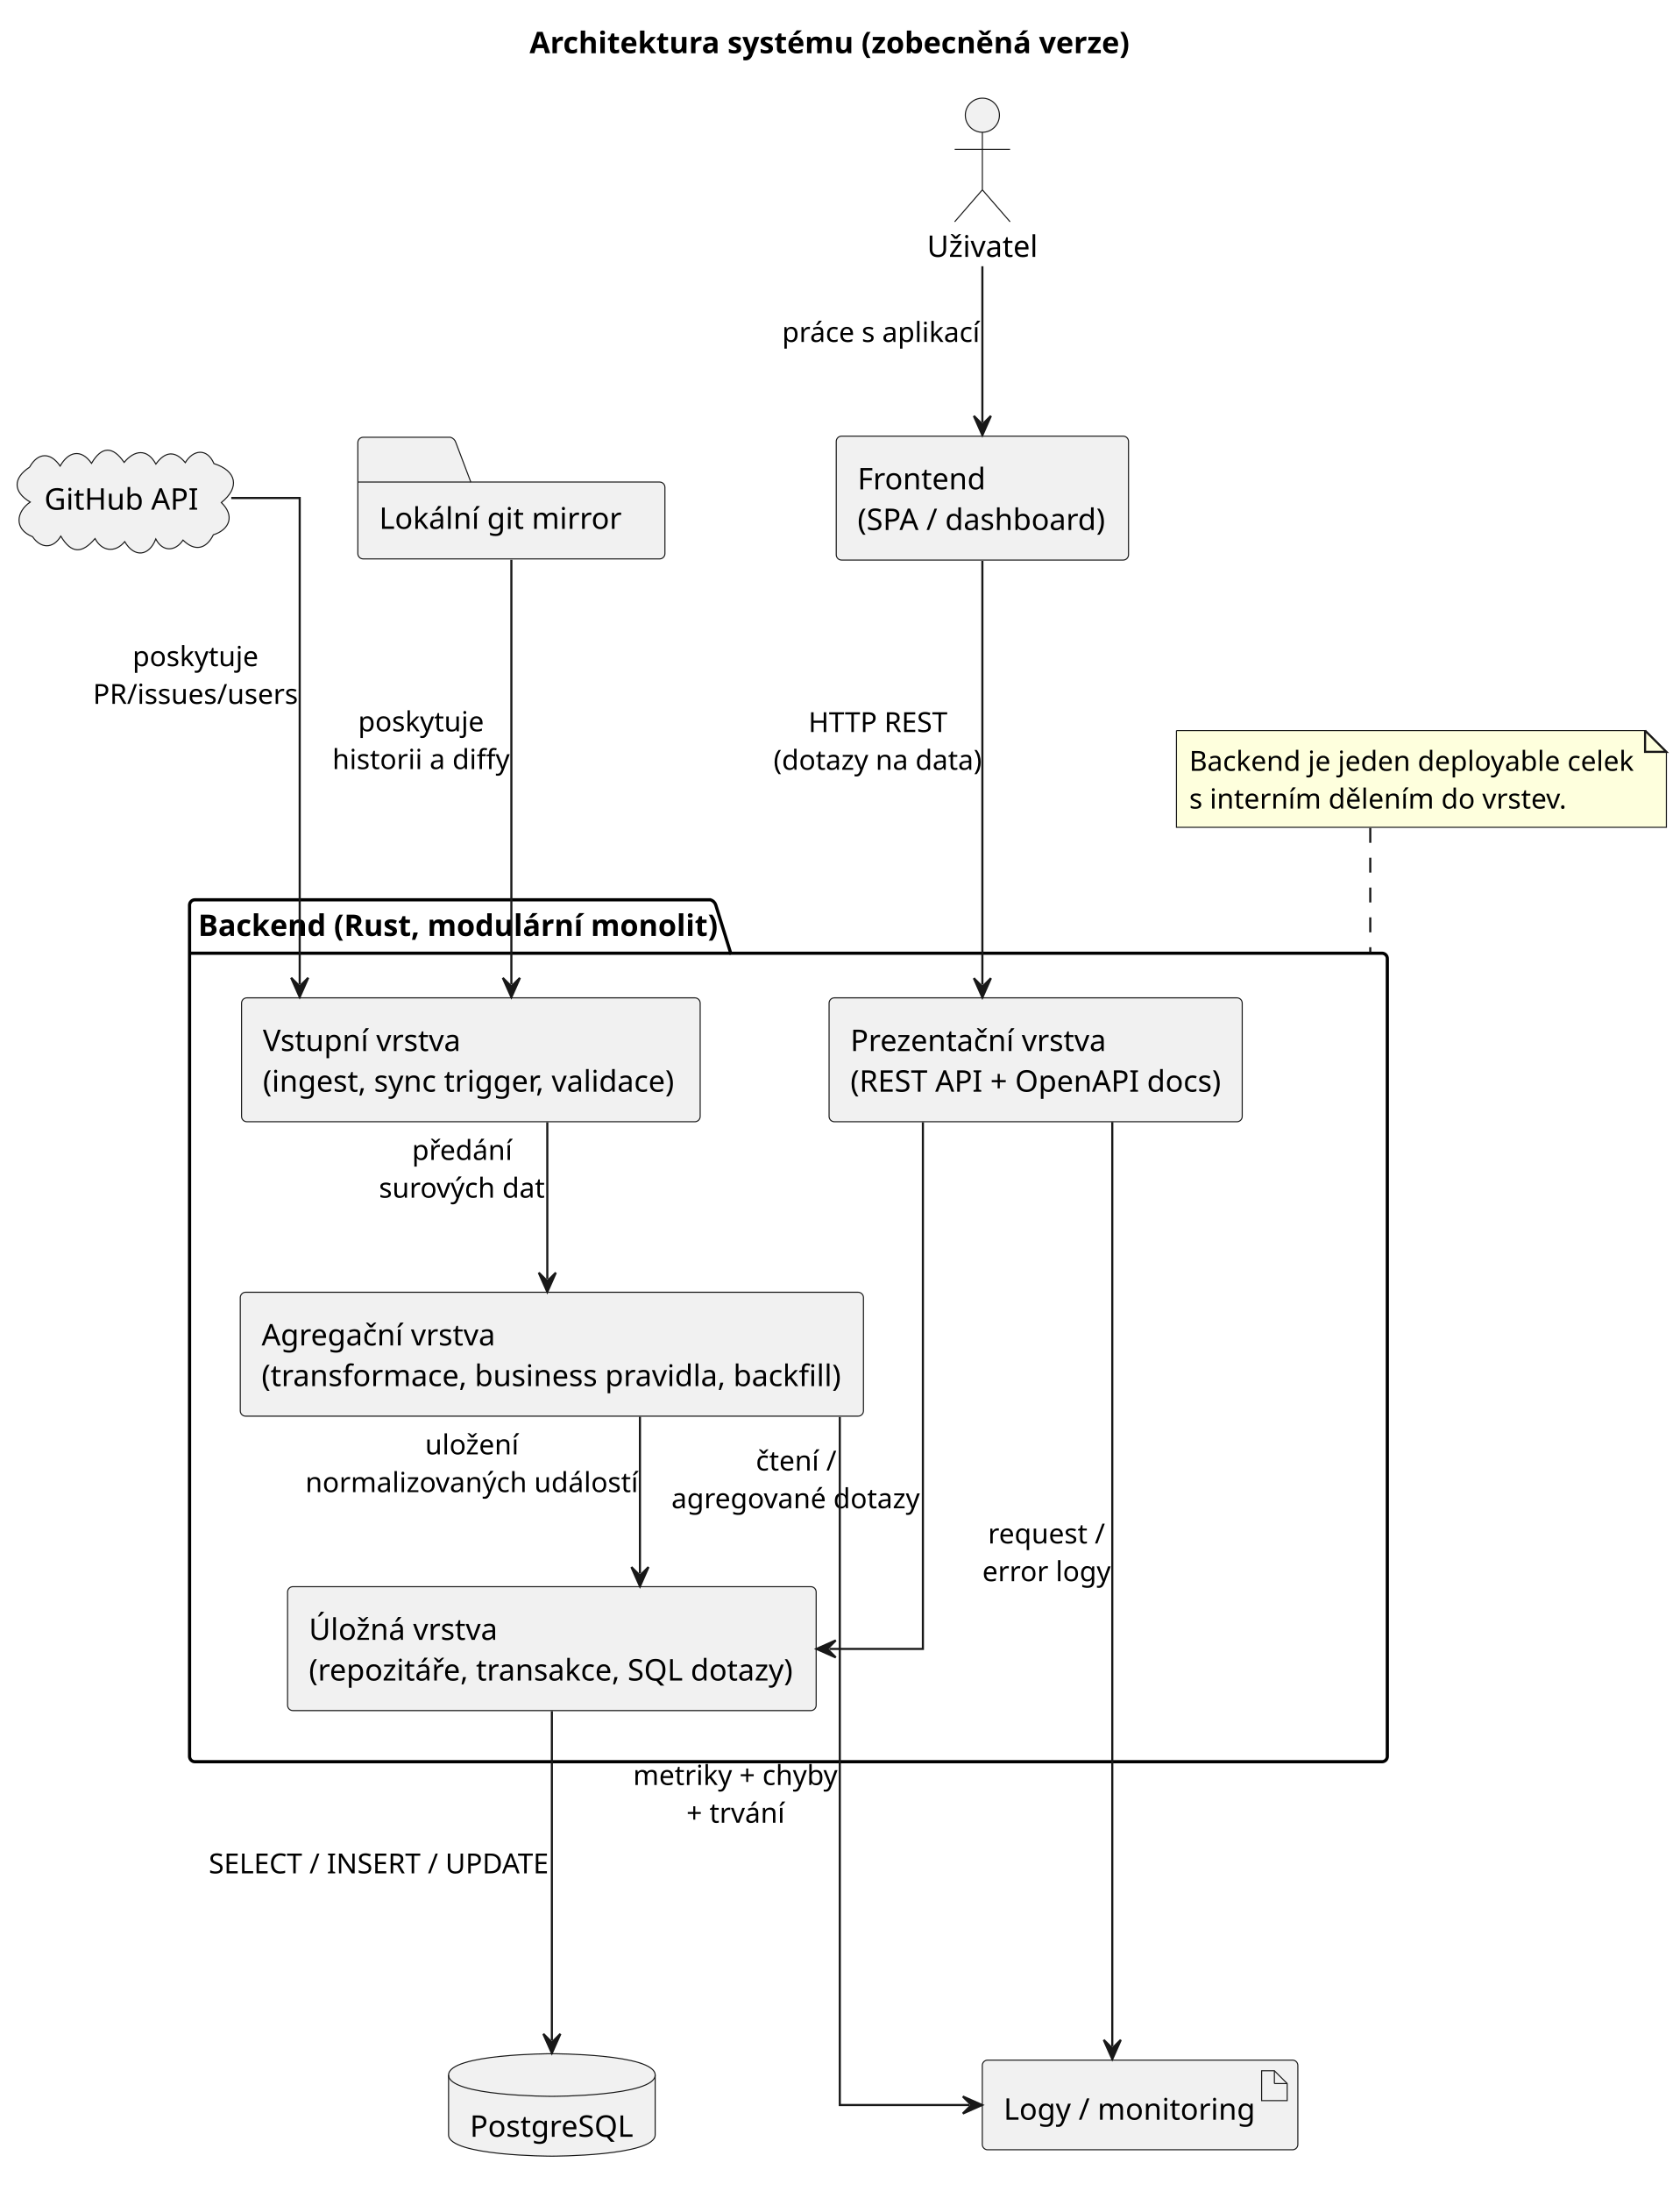
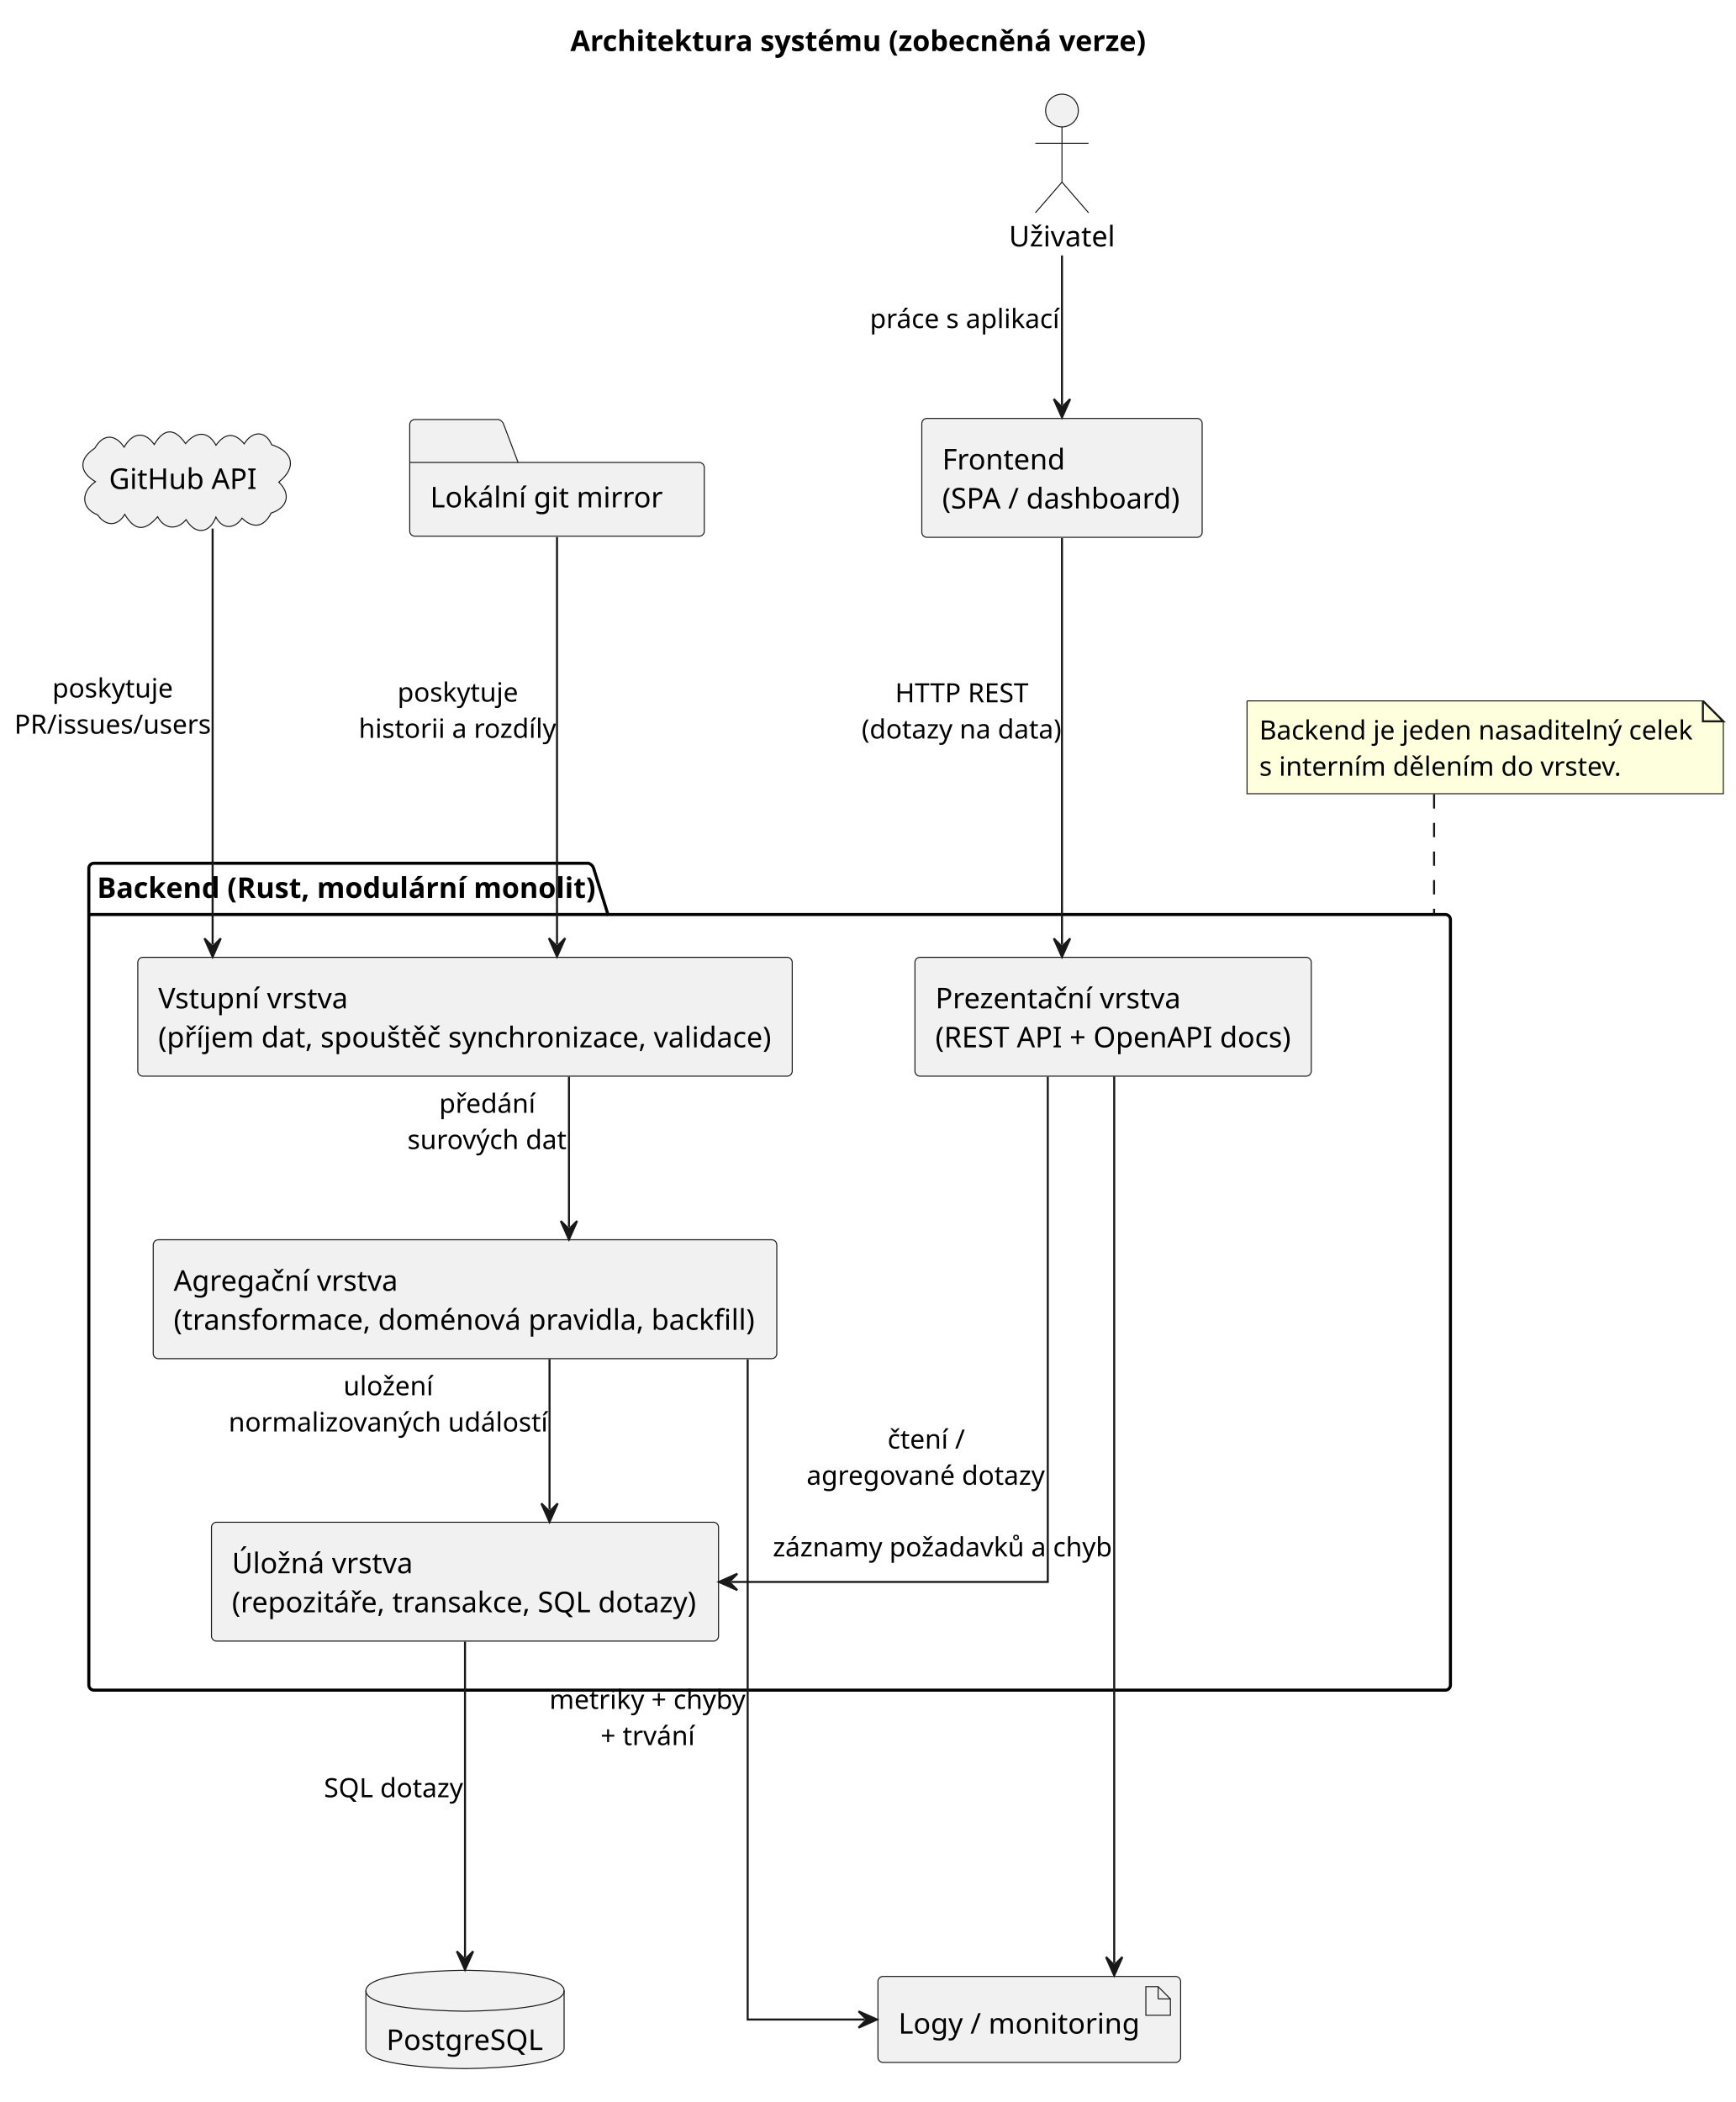
- <svg xmlns="http://www.w3.org/2000/svg" contentStyleType="text/css" data-diagram-type="DESCRIPTION" height="1028px" preserveAspectRatio="none" style="width:788px;height:1028px;background:#FFFFFF;" version="1.1" viewBox="0 0 788 1028" width="788px" zoomAndPan="magnify">
+ <svg xmlns="http://www.w3.org/2000/svg" contentStyleType="text/css" data-diagram-type="DESCRIPTION" height="1028px" preserveAspectRatio="none" style="width:849px;height:1028px;background:#FFFFFF;" version="1.1" viewBox="0 0 849 1028" width="849px" zoomAndPan="magnify">
  <defs />
  <g>
    <g class="title" data-source-line="1">
-       <text fill="#000000" font-family="sans-serif" font-size="14" font-weight="bold" lengthAdjust="spacing" textLength="277.952" x="248.467" y="24.966">Architektura systému (zobecněná verze)</text>
+       <text fill="#000000" font-family="sans-serif" font-size="14" font-weight="bold" lengthAdjust="spacing" textLength="277.952" x="278.993" y="24.966">Architektura systému (zobecněná verze)</text>
    </g>
    <g class="cluster" data-qualified-name="be" data-source-line="18" id="ent0006">
-       <path d="M91.441,422.178 L333.359,422.178 A3.75,3.75 0 0 1 335.859,424.678 L342.859,447.246 L648.441,447.246 A2.5,2.5 0 0 1 650.941,449.746 L650.941,824.088 A2.5,2.5 0 0 1 648.441,826.588 L91.441,826.588 A2.5,2.5 0 0 1 88.941,824.088 L88.941,424.678 A2.5,2.5 0 0 1 91.441,422.178" fill="none" style="stroke:#000000;stroke-width:1.5;" />
-       <line style="stroke:#000000;stroke-width:1.5;" x1="88.941" x2="342.859" y1="447.246" y2="447.246" />
-       <text fill="#000000" font-family="sans-serif" font-size="14" font-weight="bold" lengthAdjust="spacing" textLength="240.918" x="92.941" y="439.144">Backend (Rust, modulární monolit)</text>
+       <path d="M45.95,422.178 L287.868,422.178 A3.75,3.75 0 0 1 290.368,424.678 L297.368,447.246 L706.95,447.246 A2.5,2.5 0 0 1 709.45,449.746 L709.45,824.088 A2.5,2.5 0 0 1 706.95,826.588 L45.95,826.588 A2.5,2.5 0 0 1 43.45,824.088 L43.45,424.678 A2.5,2.5 0 0 1 45.95,422.178" fill="none" style="stroke:#000000;stroke-width:1.5;" />
+       <line style="stroke:#000000;stroke-width:1.5;" x1="43.45" x2="297.368" y1="447.246" y2="447.246" />
+       <text fill="#000000" font-family="sans-serif" font-size="14" font-weight="bold" lengthAdjust="spacing" textLength="240.918" x="47.45" y="439.144">Backend (Rust, modulární monolit)</text>
    </g>
    <g class="entity" data-qualified-name="be.api" data-source-line="20" id="ent0007">
-       <rect fill="#F1F1F1" height="58.136" rx="2.5" ry="2.5" style="stroke:#181818;stroke-width:0.5;" width="193.851" x="389.011" y="468.178" />
-       <text fill="#000000" font-family="sans-serif" font-size="14" lengthAdjust="spacing" textLength="120.427" x="399.011" y="493.144">Prezentační vrstva</text>
-       <text fill="#000000" font-family="sans-serif" font-size="14" lengthAdjust="spacing" textLength="173.851" x="399.011" y="512.212">(REST API + OpenAPI docs)</text>
+       <rect fill="#F1F1F1" height="58.136" rx="2.5" ry="2.5" style="stroke:#181818;stroke-width:0.5;" width="193.851" x="447.53" y="468.178" />
+       <text fill="#000000" font-family="sans-serif" font-size="14" lengthAdjust="spacing" textLength="120.427" x="457.53" y="493.144">Prezentační vrstva</text>
+       <text fill="#000000" font-family="sans-serif" font-size="14" lengthAdjust="spacing" textLength="173.851" x="457.53" y="512.212">(REST API + OpenAPI docs)</text>
    </g>
    <g class="entity" data-qualified-name="be.input" data-source-line="21" id="ent0008">
-       <rect fill="#F1F1F1" height="58.136" rx="2.5" ry="2.5" style="stroke:#181818;stroke-width:0.5;" width="215.187" x="113.341" y="468.178" />
-       <text fill="#000000" font-family="sans-serif" font-size="14" lengthAdjust="spacing" textLength="92.946" x="123.341" y="493.144">Vstupní vrstva</text>
-       <text fill="#000000" font-family="sans-serif" font-size="14" lengthAdjust="spacing" textLength="195.187" x="123.341" y="512.212">(ingest, sync trigger, validace)</text>
+       <rect fill="#F1F1F1" height="58.136" rx="2.5" ry="2.5" style="stroke:#181818;stroke-width:0.5;" width="320.103" x="67.4" y="468.178" />
+       <text fill="#000000" font-family="sans-serif" font-size="14" lengthAdjust="spacing" textLength="92.946" x="77.4" y="493.144">Vstupní vrstva</text>
+       <text fill="#000000" font-family="sans-serif" font-size="14" lengthAdjust="spacing" textLength="300.103" x="77.4" y="512.212">(příjem dat, spouštěč synchronizace, validace)</text>
    </g>
    <g class="entity" data-qualified-name="be.agg" data-source-line="23" id="ent0009">
-       <rect fill="#F1F1F1" height="58.136" rx="2.5" ry="2.5" style="stroke:#181818;stroke-width:0.5;" width="292.397" x="112.741" y="606.318" />
-       <text fill="#000000" font-family="sans-serif" font-size="14" lengthAdjust="spacing" textLength="109.942" x="122.741" y="631.284">Agregační vrstva</text>
-       <text fill="#000000" font-family="sans-serif" font-size="14" lengthAdjust="spacing" textLength="272.397" x="122.741" y="650.352">(transformace, business pravidla, backfill)</text>
+       <rect fill="#F1F1F1" height="58.136" rx="2.5" ry="2.5" style="stroke:#181818;stroke-width:0.5;" width="305.011" x="74.95" y="606.318" />
+       <text fill="#000000" font-family="sans-serif" font-size="14" lengthAdjust="spacing" textLength="109.942" x="84.95" y="631.284">Agregační vrstva</text>
+       <text fill="#000000" font-family="sans-serif" font-size="14" lengthAdjust="spacing" textLength="285.011" x="84.95" y="650.352">(transformace, doménová pravidla, backfill)</text>
    </g>
    <g class="entity" data-qualified-name="be.store" data-source-line="24" id="ent0010">
-       <rect fill="#F1F1F1" height="58.136" rx="2.5" ry="2.5" style="stroke:#181818;stroke-width:0.5;" width="248.017" x="134.931" y="744.458" />
-       <text fill="#000000" font-family="sans-serif" font-size="14" lengthAdjust="spacing" textLength="88.662" x="144.931" y="769.424">Úložná vrstva</text>
-       <text fill="#000000" font-family="sans-serif" font-size="14" lengthAdjust="spacing" textLength="228.017" x="144.931" y="788.492">(repozitáře, transakce, SQL dotazy)</text>
+       <rect fill="#F1F1F1" height="58.136" rx="2.5" ry="2.5" style="stroke:#181818;stroke-width:0.5;" width="248.017" x="103.44" y="744.458" />
+       <text fill="#000000" font-family="sans-serif" font-size="14" lengthAdjust="spacing" textLength="88.662" x="113.44" y="769.424">Úložná vrstva</text>
+       <text fill="#000000" font-family="sans-serif" font-size="14" lengthAdjust="spacing" textLength="228.017" x="113.44" y="788.492">(repozitáře, transakce, SQL dotazy)</text>
    </g>
    <g class="entity" data-qualified-name="user" data-source-line="11" id="ent0002">
-       <ellipse cx="460.938" cy="54.068" fill="#F1F1F1" rx="8" ry="8" style="stroke:#181818;stroke-width:0.5;" />
-       <path d="M460.938,62.068 L460.938,89.068 M447.938,70.068 L473.938,70.068 M460.938,89.068 L447.938,104.068 M460.938,89.068 L473.938,104.068" fill="none" style="stroke:#181818;stroke-width:0.5;" />
-       <text fill="#000000" font-family="sans-serif" font-size="14" lengthAdjust="spacing" textLength="51.954" x="434.961" y="120.534">Uživatel</text>
+       <ellipse cx="519.447" cy="54.068" fill="#F1F1F1" rx="8" ry="8" style="stroke:#181818;stroke-width:0.5;" />
+       <path d="M519.447,62.068 L519.447,89.068 M506.447,70.068 L532.447,70.068 M519.447,89.068 L506.447,104.068 M519.447,89.068 L532.447,104.068" fill="none" style="stroke:#181818;stroke-width:0.5;" />
+       <text fill="#000000" font-family="sans-serif" font-size="14" lengthAdjust="spacing" textLength="51.954" x="493.47" y="120.534">Uživatel</text>
    </g>
    <g class="entity" data-qualified-name="gh" data-source-line="14" id="ent0003">
-       <path d="M13.877,219.202 C17.81,212.112 23.78,212.114 28.219,218.671 C32.011,211.949 37.946,210.303 42.941,217.389 C47.76,209.183 52.971,209.281 58.247,216.949 C63.036,211.146 69.054,210.292 73.14,217.739 C77.422,211.804 82.084,211.223 86.942,217.063 C90.608,210.925 97.18,210.089 100.394,217.513 C111.025,220.894 112.716,228.723 103.848,235.79 C110.151,241.827 107.95,248.401 100.1,250.937 C96.751,257.722 91.34,258.849 85.871,253.403 C82.288,258.849 76.217,259.053 73.101,252.889 C69.942,261.044 63.023,261.759 58.514,254.139 C54.137,259.492 47.787,258.807 44.596,252.699 C38.492,259.843 33.536,259.93 28.526,251.565 C24.927,257.631 19.106,257.428 15.28,251.823 C6.481,248.325 7.51,240.106 14.192,235.571 C6,230.784 6.055,224.299 13.877,219.202" fill="#F1F1F1" style="stroke:#181818;stroke-width:0.5;" />
-       <text fill="#000000" font-family="sans-serif" font-size="14" lengthAdjust="spacing" textLength="72.296" x="20.791" y="239.134">GitHub API</text>
+       <path d="M46.385,219.202 C50.318,212.112 56.288,212.114 60.727,218.671 C64.52,211.949 70.455,210.303 75.449,217.389 C80.269,209.183 85.48,209.281 90.756,216.949 C95.545,211.146 101.563,210.292 105.649,217.739 C109.931,211.804 114.592,211.223 119.45,217.063 C123.117,210.925 129.689,210.089 132.903,217.513 C143.533,220.894 145.225,228.723 136.357,235.79 C142.66,241.827 140.458,248.401 132.609,250.937 C129.26,257.722 123.849,258.849 118.38,253.403 C114.797,258.849 108.725,259.053 105.609,252.889 C102.451,261.044 95.532,261.759 91.022,254.139 C86.645,259.492 80.296,258.807 77.105,252.699 C71.001,259.843 66.044,259.93 61.035,251.565 C57.436,257.631 51.615,257.428 47.789,251.823 C38.99,248.325 40.018,240.106 46.701,235.571 C38.509,230.784 38.564,224.299 46.385,219.202" fill="#F1F1F1" style="stroke:#181818;stroke-width:0.5;" />
+       <text fill="#000000" font-family="sans-serif" font-size="14" lengthAdjust="spacing" textLength="72.296" x="53.3" y="239.134">GitHub API</text>
    </g>
    <g class="entity" data-qualified-name="repo" data-source-line="15" id="ent0004">
-       <path d="M170.401,205.168 L211.401,205.168 A3.75,3.75 0 0 1 213.901,207.668 L220.901,226.168 L309.487,226.168 A2.5,2.5 0 0 1 311.987,228.668 L311.987,259.736 A2.5,2.5 0 0 1 309.487,262.236 L170.401,262.236 A2.5,2.5 0 0 1 167.901,259.736 L167.901,207.668 A2.5,2.5 0 0 1 170.401,205.168" fill="#F1F1F1" style="stroke:#181818;stroke-width:0.5;" />
-       <line style="stroke:#181818;stroke-width:0.5;" x1="167.901" x2="220.901" y1="226.168" y2="226.168" />
-       <text fill="#000000" font-family="sans-serif" font-size="14" lengthAdjust="spacing" textLength="114.086" x="177.901" y="248.134">Lokální git mirror</text>
+       <path d="M202.91,205.168 L243.91,205.168 A3.75,3.75 0 0 1 246.41,207.668 L253.41,226.168 L341.996,226.168 A2.5,2.5 0 0 1 344.496,228.668 L344.496,259.736 A2.5,2.5 0 0 1 341.996,262.236 L202.91,262.236 A2.5,2.5 0 0 1 200.41,259.736 L200.41,207.668 A2.5,2.5 0 0 1 202.91,205.168" fill="#F1F1F1" style="stroke:#181818;stroke-width:0.5;" />
+       <line style="stroke:#181818;stroke-width:0.5;" x1="200.41" x2="253.41" y1="226.168" y2="226.168" />
+       <text fill="#000000" font-family="sans-serif" font-size="14" lengthAdjust="spacing" textLength="114.086" x="210.41" y="248.134">Lokální git mirror</text>
    </g>
    <g class="entity" data-qualified-name="fe" data-source-line="16" id="ent0005">
-       <rect fill="#F1F1F1" height="58.136" rx="2.5" ry="2.5" style="stroke:#181818;stroke-width:0.5;" width="137.138" x="392.371" y="204.638" />
-       <text fill="#000000" font-family="sans-serif" font-size="14" lengthAdjust="spacing" textLength="60.382" x="402.371" y="229.604">Frontend</text>
-       <text fill="#000000" font-family="sans-serif" font-size="14" lengthAdjust="spacing" textLength="117.138" x="402.371" y="248.672">(SPA / dashboard)</text>
+       <rect fill="#F1F1F1" height="58.136" rx="2.5" ry="2.5" style="stroke:#181818;stroke-width:0.5;" width="137.138" x="450.88" y="204.638" />
+       <text fill="#000000" font-family="sans-serif" font-size="14" lengthAdjust="spacing" textLength="60.382" x="460.88" y="229.604">Frontend</text>
+       <text fill="#000000" font-family="sans-serif" font-size="14" lengthAdjust="spacing" textLength="117.138" x="460.88" y="248.672">(SPA / dashboard)</text>
    </g>
    <g class="entity" data-qualified-name="db" data-source-line="32" id="ent0014">
-       <path d="M210.471,973.588 C210.471,963.588 258.943,963.588 258.943,963.588 C258.943,963.588 307.415,963.588 307.415,973.588 L307.415,1001.656 C307.415,1011.656 258.943,1011.656 258.943,1011.656 C258.943,1011.656 210.471,1011.656 210.471,1001.656 L210.471,973.588" fill="#F1F1F1" style="stroke:#181818;stroke-width:0.5;" />
-       <path d="M210.471,973.588 C210.471,983.588 258.943,983.588 258.943,983.588 C258.943,983.588 307.415,983.588 307.415,973.588" fill="none" style="stroke:#181818;stroke-width:0.5;" />
-       <text fill="#000000" font-family="sans-serif" font-size="14" lengthAdjust="spacing" textLength="76.944" x="220.471" y="1002.554">PostgreSQL</text>
+       <path d="M178.98,973.588 C178.98,963.588 227.452,963.588 227.452,963.588 C227.452,963.588 275.924,963.588 275.924,973.588 L275.924,1001.656 C275.924,1011.656 227.452,1011.656 227.452,1011.656 C227.452,1011.656 178.98,1011.656 178.98,1001.656 L178.98,973.588" fill="#F1F1F1" style="stroke:#181818;stroke-width:0.5;" />
+       <path d="M178.98,973.588 C178.98,983.588 227.452,983.588 227.452,983.588 C227.452,983.588 275.924,983.588 275.924,973.588" fill="none" style="stroke:#181818;stroke-width:0.5;" />
+       <text fill="#000000" font-family="sans-serif" font-size="14" lengthAdjust="spacing" textLength="76.944" x="188.98" y="1002.554">PostgreSQL</text>
    </g>
    <g class="entity" data-qualified-name="logs" data-source-line="33" id="ent0015">
-       <rect fill="#F1F1F1" height="42.068" rx="2.5" ry="2.5" style="stroke:#181818;stroke-width:0.5;" width="148.048" x="460.911" y="966.588" />
-       <polygon fill="#F1F1F1" points="591.959,971.588,591.959,985.588,603.959,985.588,603.959,977.588,597.959,971.588,591.959,971.588" style="stroke:#181818;stroke-width:0.5;" />
-       <line style="stroke:#181818;stroke-width:0.5;" x1="597.959" x2="597.959" y1="971.588" y2="977.588" />
-       <line style="stroke:#181818;stroke-width:0.5;" x1="603.959" x2="597.959" y1="977.588" y2="977.588" />
-       <text fill="#000000" font-family="sans-serif" font-size="14" lengthAdjust="spacing" textLength="118.047" x="470.911" y="994.554">Logy / monitoring</text>
+       <rect fill="#F1F1F1" height="42.068" rx="2.5" ry="2.5" style="stroke:#181818;stroke-width:0.5;" width="148.048" x="429.43" y="966.588" />
+       <polygon fill="#F1F1F1" points="560.477,971.588,560.477,985.588,572.477,985.588,572.477,977.588,566.477,971.588,560.477,971.588" style="stroke:#181818;stroke-width:0.5;" />
+       <line style="stroke:#181818;stroke-width:0.5;" x1="566.477" x2="566.477" y1="971.588" y2="977.588" />
+       <line style="stroke:#181818;stroke-width:0.5;" x1="572.477" x2="566.477" y1="977.588" y2="977.588" />
+       <text fill="#000000" font-family="sans-serif" font-size="14" lengthAdjust="spacing" textLength="118.047" x="439.43" y="994.554">Logy / monitoring</text>
    </g>
    <g class="entity" data-qualified-name="GMN26" data-source-line="59" id="ent0027">
-       <path d="M552.001,342.768 L552.001,388.18 L781.885,388.18 L781.885,352.768 L771.885,342.768 L552.001,342.768" fill="#FEFFDD" style="stroke:#181818;stroke-width:0.5;" />
-       <path d="M771.885,342.768 L771.885,352.768 L781.885,352.768 L771.885,342.768" fill="#FEFFDD" style="stroke:#181818;stroke-width:1;" />
-       <text fill="#000000" font-family="sans-serif" font-size="13" lengthAdjust="spacing" textLength="208.884" x="558.001" y="361.665">Backend je jeden deployable celek</text>
-       <text fill="#000000" font-family="sans-serif" font-size="13" lengthAdjust="spacing" textLength="177.801" x="558.001" y="379.371">s interním dělením do vrstev.</text>
+       <path d="M609.96,342.768 L609.96,388.18 L842.938,388.18 L842.938,352.768 L832.938,342.768 L609.96,342.768" fill="#FEFFDD" style="stroke:#181818;stroke-width:0.5;" />
+       <path d="M832.938,342.768 L832.938,352.768 L842.938,352.768 L832.938,342.768" fill="#FEFFDD" style="stroke:#181818;stroke-width:1;" />
+       <text fill="#000000" font-family="sans-serif" font-size="13" lengthAdjust="spacing" textLength="211.978" x="615.96" y="361.665">Backend je jeden nasaditelný celek</text>
+       <text fill="#000000" font-family="sans-serif" font-size="13" lengthAdjust="spacing" textLength="177.801" x="615.96" y="379.371">s interním dělením do vrstev.</text>
    </g>
    <g class="link" data-entity-1="ent0008" data-entity-2="ent0009" data-link-type="dependency" data-source-line="46" id="lnk20">
-       <path d="M256.801,526.548 C256.801,549.988 256.801,576.698 256.801,600.138" fill="none" id="input-to-agg-1" style="stroke:#181818;stroke-width:1;" />
-       <polygon fill="#181818" points="256.801,606.138,260.801,597.138,256.801,601.138,252.801,597.138,256.801,606.138" style="stroke:#181818;stroke-width:1;" />
-       <text fill="#000000" font-family="sans-serif" font-size="13" lengthAdjust="spacing" textLength="47.372" x="193.297" y="544.235">předání</text>
-       <text fill="#000000" font-family="sans-serif" font-size="13" lengthAdjust="spacing" textLength="78.364" x="177.801" y="561.941">surových dat</text>
+       <path d="M278.29,526.548 C278.29,549.988 278.29,576.698 278.29,600.138" fill="none" id="input-to-agg-1" style="stroke:#181818;stroke-width:1;" />
+       <polygon fill="#181818" points="278.29,606.138,282.29,597.138,278.29,601.138,274.29,597.138,278.29,606.138" style="stroke:#181818;stroke-width:1;" />
+       <text fill="#000000" font-family="sans-serif" font-size="13" lengthAdjust="spacing" textLength="47.372" x="214.786" y="544.235">předání</text>
+       <text fill="#000000" font-family="sans-serif" font-size="13" lengthAdjust="spacing" textLength="78.364" x="199.29" y="561.941">surových dat</text>
    </g>
    <g class="link" data-entity-1="ent0009" data-entity-2="ent0010" data-link-type="dependency" data-source-line="49" id="lnk22">
-       <path d="M300.271,664.678 C300.271,688.128 300.271,714.838 300.271,738.268" fill="none" id="agg-to-store-1" style="stroke:#181818;stroke-width:1;" />
-       <polygon fill="#181818" points="300.271,744.268,304.271,735.268,300.271,739.268,296.271,735.268,300.271,744.268" style="stroke:#181818;stroke-width:1;" />
-       <text fill="#000000" font-family="sans-serif" font-size="13" lengthAdjust="spacing" textLength="44.083" x="199.444" y="682.375">uložení</text>
-       <text fill="#000000" font-family="sans-serif" font-size="13" lengthAdjust="spacing" textLength="156.429" x="143.271" y="700.081">normalizovaných událostí</text>
+       <path d="M268.79,664.678 C268.79,688.128 268.79,714.838 268.79,738.268" fill="none" id="agg-to-store-1" style="stroke:#181818;stroke-width:1;" />
+       <polygon fill="#181818" points="268.79,744.268,272.79,735.268,268.79,739.268,264.79,735.268,268.79,744.268" style="stroke:#181818;stroke-width:1;" />
+       <text fill="#000000" font-family="sans-serif" font-size="13" lengthAdjust="spacing" textLength="44.083" x="167.963" y="682.375">uložení</text>
+       <text fill="#000000" font-family="sans-serif" font-size="13" lengthAdjust="spacing" textLength="156.429" x="111.79" y="700.081">normalizovaných událostí</text>
    </g>
    <g class="link" data-entity-1="ent0002" data-entity-2="ent0005" data-link-type="dependency" data-source-line="39" id="lnk16">
-       <path d="M460.941,124.928 C460.941,149.858 460.941,175.438 460.941,198.148" fill="none" id="user-to-fe" style="stroke:#181818;stroke-width:1;" />
-       <polygon fill="#181818" points="460.941,204.148,464.941,195.148,460.941,199.148,456.941,195.148,460.941,204.148" style="stroke:#181818;stroke-width:1;" />
-       <text fill="#000000" font-family="sans-serif" font-size="13" lengthAdjust="spacing" textLength="93.041" x="366.941" y="160.435">práce s aplikací</text>
+       <path d="M519.45,124.928 C519.45,149.858 519.45,175.438 519.45,198.148" fill="none" id="user-to-fe" style="stroke:#181818;stroke-width:1;" />
+       <polygon fill="#181818" points="519.45,204.148,523.45,195.148,519.45,199.148,515.45,195.148,519.45,204.148" style="stroke:#181818;stroke-width:1;" />
+       <text fill="#000000" font-family="sans-serif" font-size="13" lengthAdjust="spacing" textLength="93.041" x="425.45" y="160.435">práce s aplikací</text>
    </g>
    <g class="link" data-entity-1="ent0005" data-entity-2="ent0007" data-link-type="dependency" data-source-line="41" id="lnk17">
-       <path d="M460.941,263.168 C460.941,313.938 460.941,411.338 460.941,461.978" fill="none" id="fe-to-api" style="stroke:#181818;stroke-width:1;" />
-       <polygon fill="#181818" points="460.941,467.978,464.941,458.978,460.941,462.978,456.941,458.978,460.941,467.978" style="stroke:#181818;stroke-width:1;" />
-       <text fill="#000000" font-family="sans-serif" font-size="13" lengthAdjust="spacing" textLength="65.013" x="379.308" y="343.465">HTTP REST</text>
-       <text fill="#000000" font-family="sans-serif" font-size="13" lengthAdjust="spacing" textLength="97.747" x="362.941" y="361.171">(dotazy na data)</text>
+       <path d="M519.45,263.168 C519.45,313.938 519.45,411.338 519.45,461.978" fill="none" id="fe-to-api" style="stroke:#181818;stroke-width:1;" />
+       <polygon fill="#181818" points="519.45,467.978,523.45,458.978,519.45,462.978,515.45,458.978,519.45,467.978" style="stroke:#181818;stroke-width:1;" />
+       <text fill="#000000" font-family="sans-serif" font-size="13" lengthAdjust="spacing" textLength="65.013" x="437.817" y="343.465">HTTP REST</text>
+       <text fill="#000000" font-family="sans-serif" font-size="13" lengthAdjust="spacing" textLength="97.747" x="421.45" y="361.171">(dotazy na data)</text>
    </g>
    <g class="link" data-entity-1="ent0003" data-entity-2="ent0008" data-link-type="dependency" data-source-line="43" id="lnk18">
-       <path d="M108.511,233.658 C125.731,233.658 140.621,233.658 140.621,233.658 C140.621,233.658 140.621,392.998 140.621,461.778" fill="none" id="gh-to-input" style="stroke:#181818;stroke-width:1;" />
-       <polygon fill="#181818" points="140.621,467.778,144.621,458.778,140.621,462.778,136.621,458.778,140.621,467.778" style="stroke:#181818;stroke-width:1;" />
-       <text fill="#000000" font-family="sans-serif" font-size="13" lengthAdjust="spacing" textLength="59.072" x="62.192" y="312.555">poskytuje</text>
-       <text fill="#000000" font-family="sans-serif" font-size="13" lengthAdjust="spacing" textLength="96.213" x="43.621" y="330.261">PR/issues/users</text>
+       <path d="M104,258.498 C104,307.318 104,409.688 104,461.948" fill="none" id="gh-to-input" style="stroke:#181818;stroke-width:1;" />
+       <polygon fill="#181818" points="104,467.948,108,458.948,104,462.948,100,458.948,104,467.948" style="stroke:#181818;stroke-width:1;" />
+       <text fill="#000000" font-family="sans-serif" font-size="13" lengthAdjust="spacing" textLength="59.072" x="25.57" y="341.115">poskytuje</text>
+       <text fill="#000000" font-family="sans-serif" font-size="13" lengthAdjust="spacing" textLength="96.213" x="7" y="358.821">PR/issues/users</text>
    </g>
    <g class="link" data-entity-1="ent0004" data-entity-2="ent0008" data-link-type="dependency" data-source-line="44" id="lnk19">
-       <path d="M239.941,262.658 C239.941,313.208 239.941,410.988 239.941,461.838" fill="none" id="repo-to-input" style="stroke:#181818;stroke-width:1;" />
-       <polygon fill="#181818" points="239.941,467.838,243.941,458.838,239.941,462.838,235.941,458.838,239.941,467.838" style="stroke:#181818;stroke-width:1;" />
-       <text fill="#000000" font-family="sans-serif" font-size="13" lengthAdjust="spacing" textLength="59.072" x="168.018" y="343.145">poskytuje</text>
-       <text fill="#000000" font-family="sans-serif" font-size="13" lengthAdjust="spacing" textLength="83.226" x="155.941" y="360.851">historii a diffy</text>
+       <path d="M272.45,262.658 C272.45,313.208 272.45,410.988 272.45,461.838" fill="none" id="repo-to-input" style="stroke:#181818;stroke-width:1;" />
+       <polygon fill="#181818" points="272.45,467.838,276.45,458.838,272.45,462.838,268.45,458.838,272.45,467.838" style="stroke:#181818;stroke-width:1;" />
+       <text fill="#000000" font-family="sans-serif" font-size="13" lengthAdjust="spacing" textLength="59.072" x="194.404" y="343.145">poskytuje</text>
+       <text fill="#000000" font-family="sans-serif" font-size="13" lengthAdjust="spacing" textLength="96.98" x="175.45" y="360.851">historii a rozdíly</text>
    </g>
    <g class="link" data-entity-1="ent0007" data-entity-2="ent0010" data-link-type="dependency" data-source-line="47" id="lnk21">
-       <path d="M433.031,526.568 C433.031,597.708 433.031,773.658 433.031,773.658 C433.031,773.658 417.271,773.658 389.141,773.658" fill="none" id="api-to-store" style="stroke:#181818;stroke-width:1;" />
-       <polygon fill="#181818" points="383.141,773.658,392.141,777.658,388.141,773.658,392.141,769.658,383.141,773.658" style="stroke:#181818;stroke-width:1;" />
-       <text fill="#000000" font-family="sans-serif" font-size="13" lengthAdjust="spacing" textLength="37.869" x="354.636" y="689.955">čtení /</text>
-       <text fill="#000000" font-family="sans-serif" font-size="13" lengthAdjust="spacing" textLength="117.078" x="315.031" y="707.661">agregované dotazy</text>
+       <path d="M512.5,526.568 C512.5,597.708 512.5,773.658 512.5,773.658 C512.5,773.658 434.46,773.658 357.65,773.658" fill="none" id="api-to-store" style="stroke:#181818;stroke-width:1;" />
+       <polygon fill="#181818" points="351.65,773.658,360.65,777.658,356.65,773.658,360.65,769.658,351.65,773.658" style="stroke:#181818;stroke-width:1;" />
+       <text fill="#000000" font-family="sans-serif" font-size="13" lengthAdjust="spacing" textLength="37.869" x="434.104" y="708.435">čtení /</text>
+       <text fill="#000000" font-family="sans-serif" font-size="13" lengthAdjust="spacing" textLength="117.078" x="394.5" y="726.141">agregované dotazy</text>
    </g>
    <g class="link" data-entity-1="ent0010" data-entity-2="ent0014" data-link-type="dependency" data-source-line="52" id="lnk23">
-       <path d="M258.941,802.848 C258.941,845.448 258.941,917.688 258.941,957.288" fill="none" id="store-to-db" style="stroke:#181818;stroke-width:1;" />
-       <polygon fill="#181818" points="258.941,963.288,262.941,954.288,258.941,958.288,254.941,954.288,258.941,963.288" style="stroke:#181818;stroke-width:1;" />
-       <text fill="#000000" font-family="sans-serif" font-size="13" lengthAdjust="spacing" textLength="160.628" x="97.941" y="878.965">SELECT / INSERT / UPDATE</text>
+       <path d="M227.45,802.848 C227.45,845.448 227.45,917.688 227.45,957.288" fill="none" id="store-to-db" style="stroke:#181818;stroke-width:1;" />
+       <polygon fill="#181818" points="227.45,963.288,231.45,954.288,227.45,958.288,223.45,954.288,227.45,963.288" style="stroke:#181818;stroke-width:1;" />
+       <text fill="#000000" font-family="sans-serif" font-size="13" lengthAdjust="spacing" textLength="68.068" x="158.45" y="878.965">SQL dotazy</text>
    </g>
    <g class="link" data-entity-1="ent0009" data-entity-2="ent0015" data-link-type="dependency" data-source-line="55" id="lnk24">
-       <path d="M394.041,664.818 C394.041,749.478 394.041,987.658 394.041,987.658 C394.041,987.658 420.831,987.658 454.781,987.658" fill="none" id="agg-to-logs" style="stroke:#181818;stroke-width:1;" />
-       <polygon fill="#181818" points="460.781,987.658,451.781,983.658,455.781,987.658,451.781,991.658,460.781,987.658" style="stroke:#181818;stroke-width:1;" />
-       <text fill="#000000" font-family="sans-serif" font-size="13" lengthAdjust="spacing" textLength="96.2" x="297.041" y="837.505">metriky + chyby</text>
-       <text fill="#000000" font-family="sans-serif" font-size="13" lengthAdjust="spacing" textLength="46.163" x="322.06" y="855.211">+ trvání</text>
+       <path d="M365.71,664.818 C365.71,749.478 365.71,987.658 365.71,987.658 C365.71,987.658 390.48,987.658 422.94,987.658" fill="none" id="agg-to-logs" style="stroke:#181818;stroke-width:1;" />
+       <polygon fill="#181818" points="428.94,987.658,419.94,983.658,423.94,987.658,419.94,991.658,428.94,987.658" style="stroke:#181818;stroke-width:1;" />
+       <text fill="#000000" font-family="sans-serif" font-size="13" lengthAdjust="spacing" textLength="96.2" x="268.71" y="835.745">metriky + chyby</text>
+       <text fill="#000000" font-family="sans-serif" font-size="13" lengthAdjust="spacing" textLength="46.163" x="293.728" y="853.451">+ trvání</text>
    </g>
    <g class="link" data-entity-1="ent0007" data-entity-2="ent0015" data-link-type="dependency" data-source-line="56" id="lnk25">
-       <path d="M521.891,526.458 C521.891,616.358 521.891,881.568 521.891,960.098" fill="none" id="api-to-logs" style="stroke:#181818;stroke-width:1;" />
-       <polygon fill="#181818" points="521.891,966.098,525.891,957.098,521.891,961.098,517.891,957.098,521.891,966.098" style="stroke:#181818;stroke-width:1;" />
-       <text fill="#000000" font-family="sans-serif" font-size="13" lengthAdjust="spacing" textLength="55.198" x="463.556" y="724.175">request /</text>
-       <text fill="#000000" font-family="sans-serif" font-size="13" lengthAdjust="spacing" textLength="60.528" x="460.891" y="741.881">error logy</text>
+       <path d="M544.99,526.458 C544.99,616.358 544.99,881.568 544.99,960.098" fill="none" id="api-to-logs" style="stroke:#181818;stroke-width:1;" />
+       <polygon fill="#181818" points="544.99,966.098,548.99,957.098,544.99,961.098,540.99,957.098,544.99,966.098" style="stroke:#181818;stroke-width:1;" />
+       <text fill="#000000" font-family="sans-serif" font-size="13" lengthAdjust="spacing" textLength="166.088" x="377.99" y="761.175">záznamy požadavků a chyb</text>
    </g>
    <g class="link" data-entity-1="ent0027" data-entity-2="ent0006" data-link-type="association" data-source-line="59" id="lnk28">
-       <path d="M642.941,388.428 C642.941,397.278 642.941,407.957 642.941,419.122 C642.941,419.82 642.941,420.52 642.941,421.221 C642.941,421.397 642.941,446.64 642.941,446.815" fill="none" id="GMN26-be" style="stroke:#181818;stroke-width:1;stroke-dasharray:7,7;" />
+       <path d="M701.45,388.428 C701.45,397.278 701.45,407.957 701.45,419.122 C701.45,419.82 701.45,420.52 701.45,421.221 C701.45,421.397 701.45,446.64 701.45,446.815" fill="none" id="GMN26-be" style="stroke:#181818;stroke-width:1;stroke-dasharray:7,7;" />
    </g>
  </g>
</svg>
